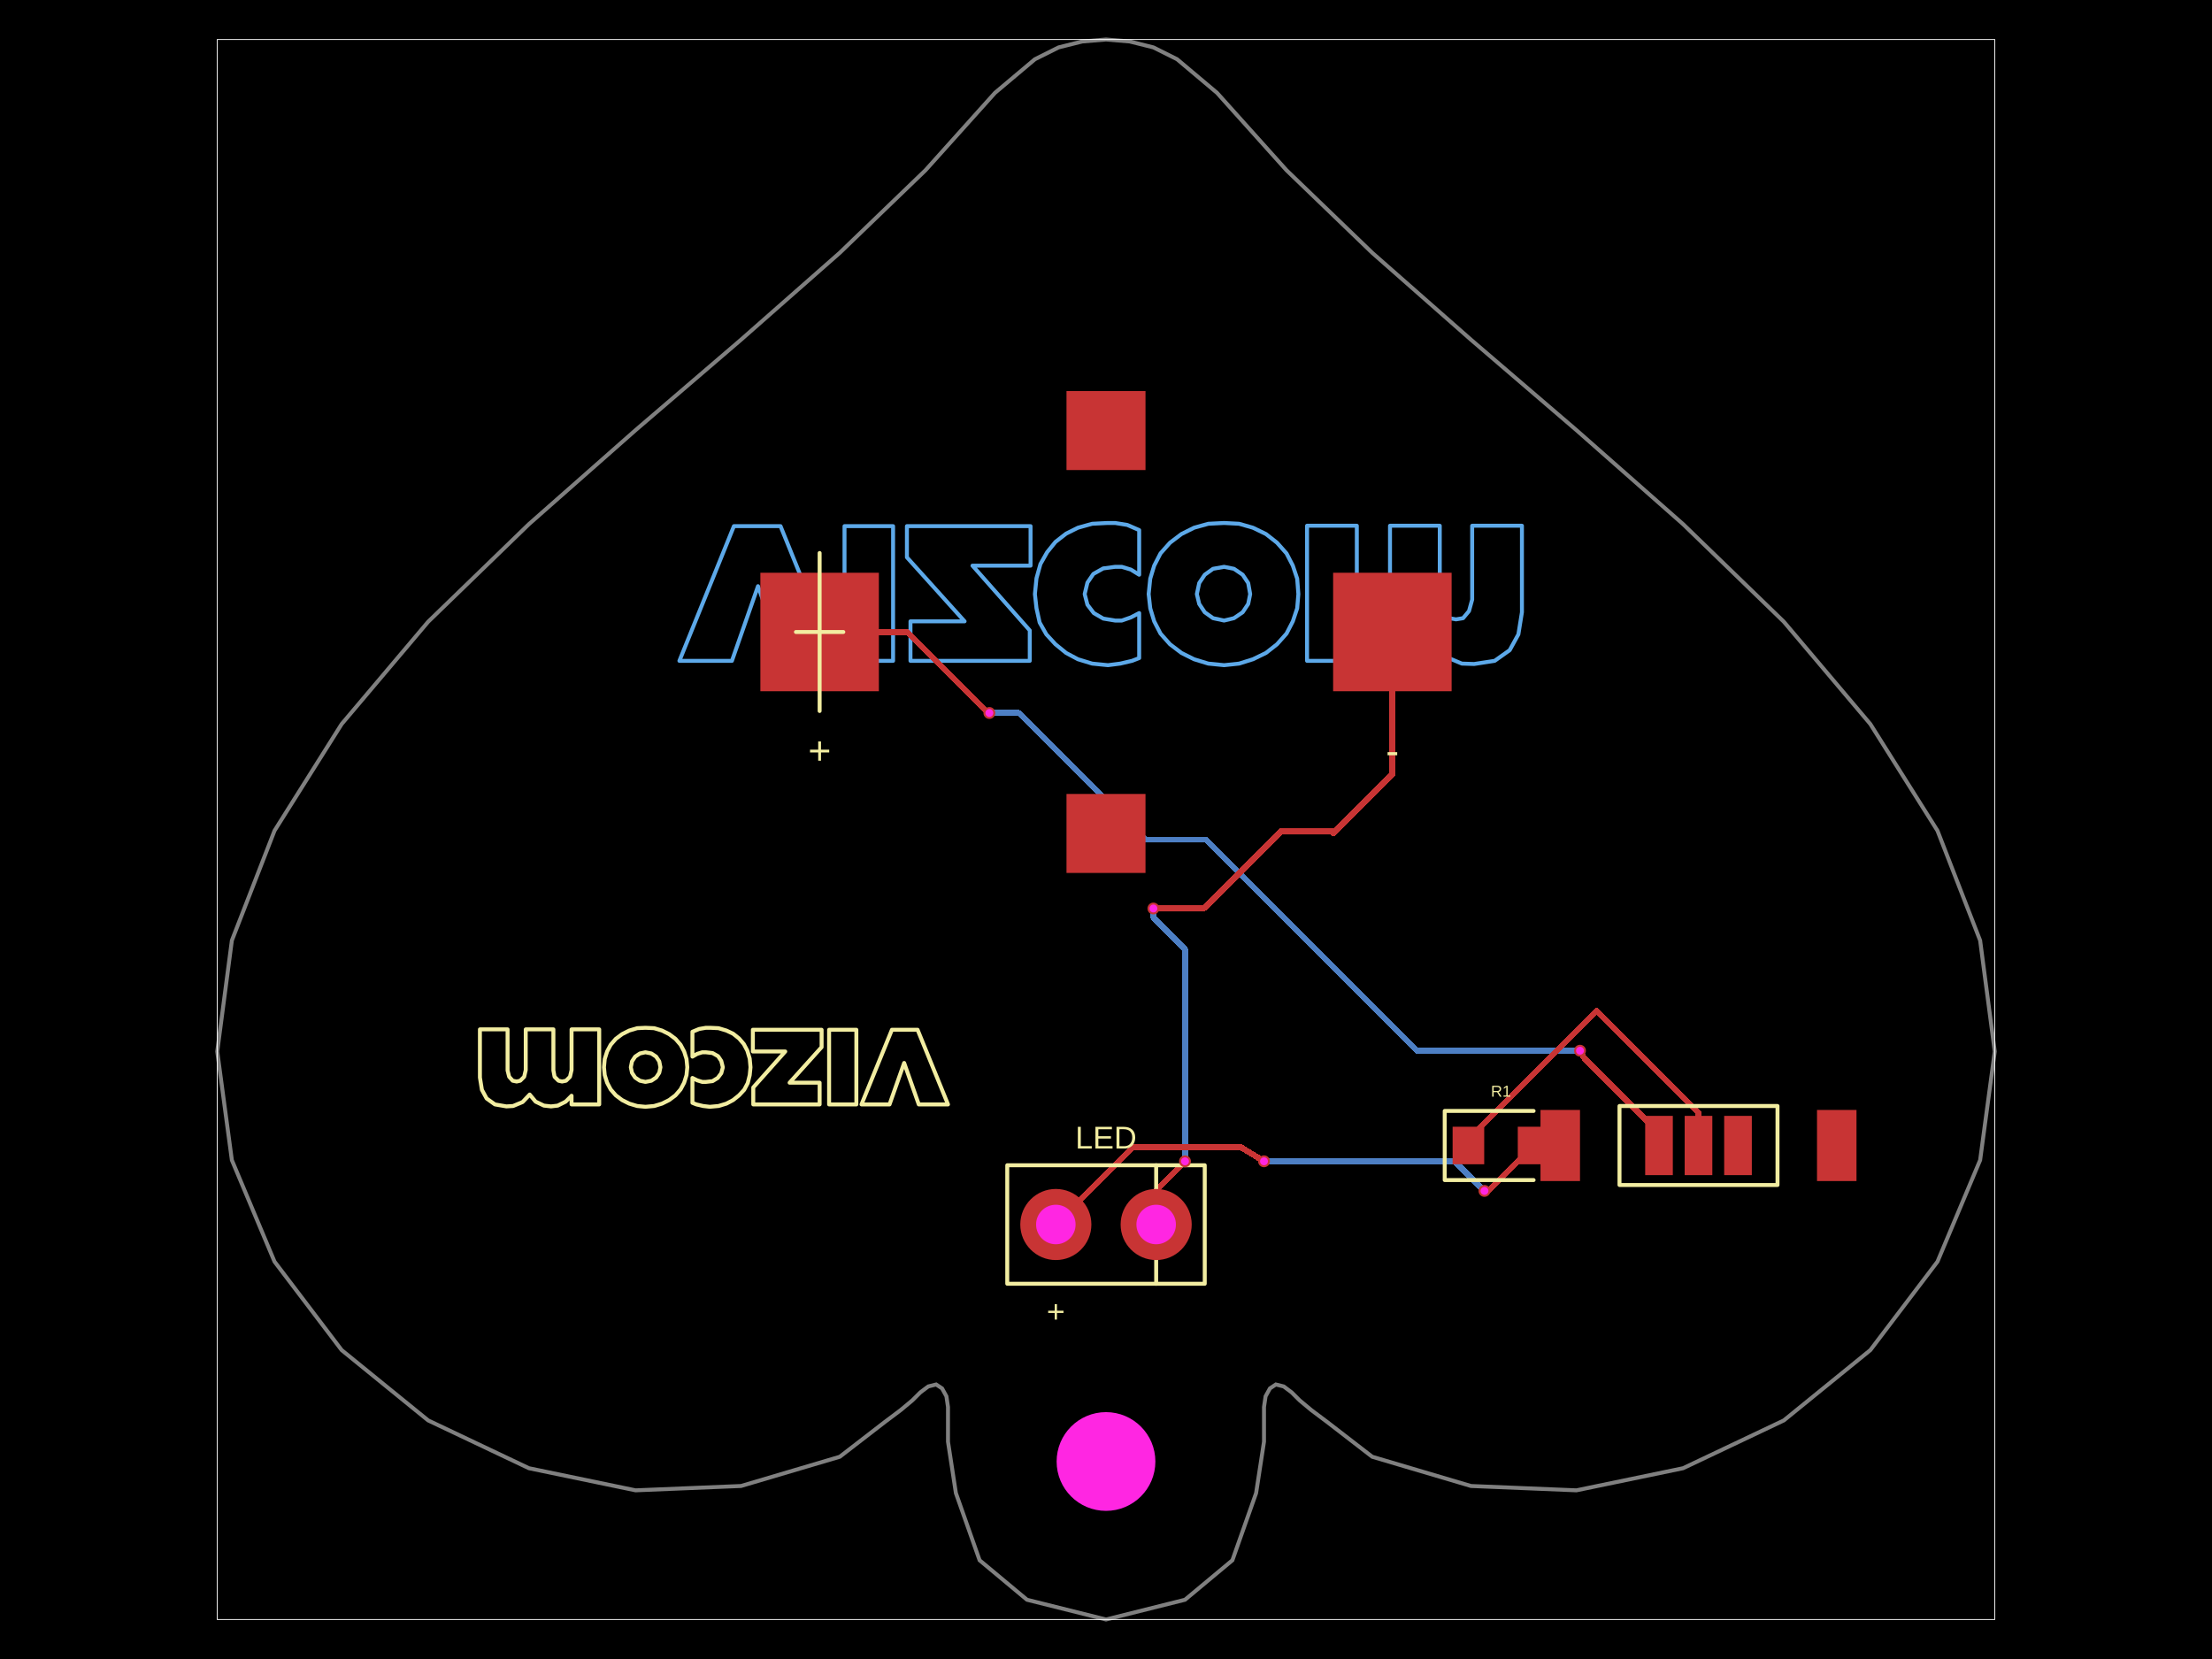
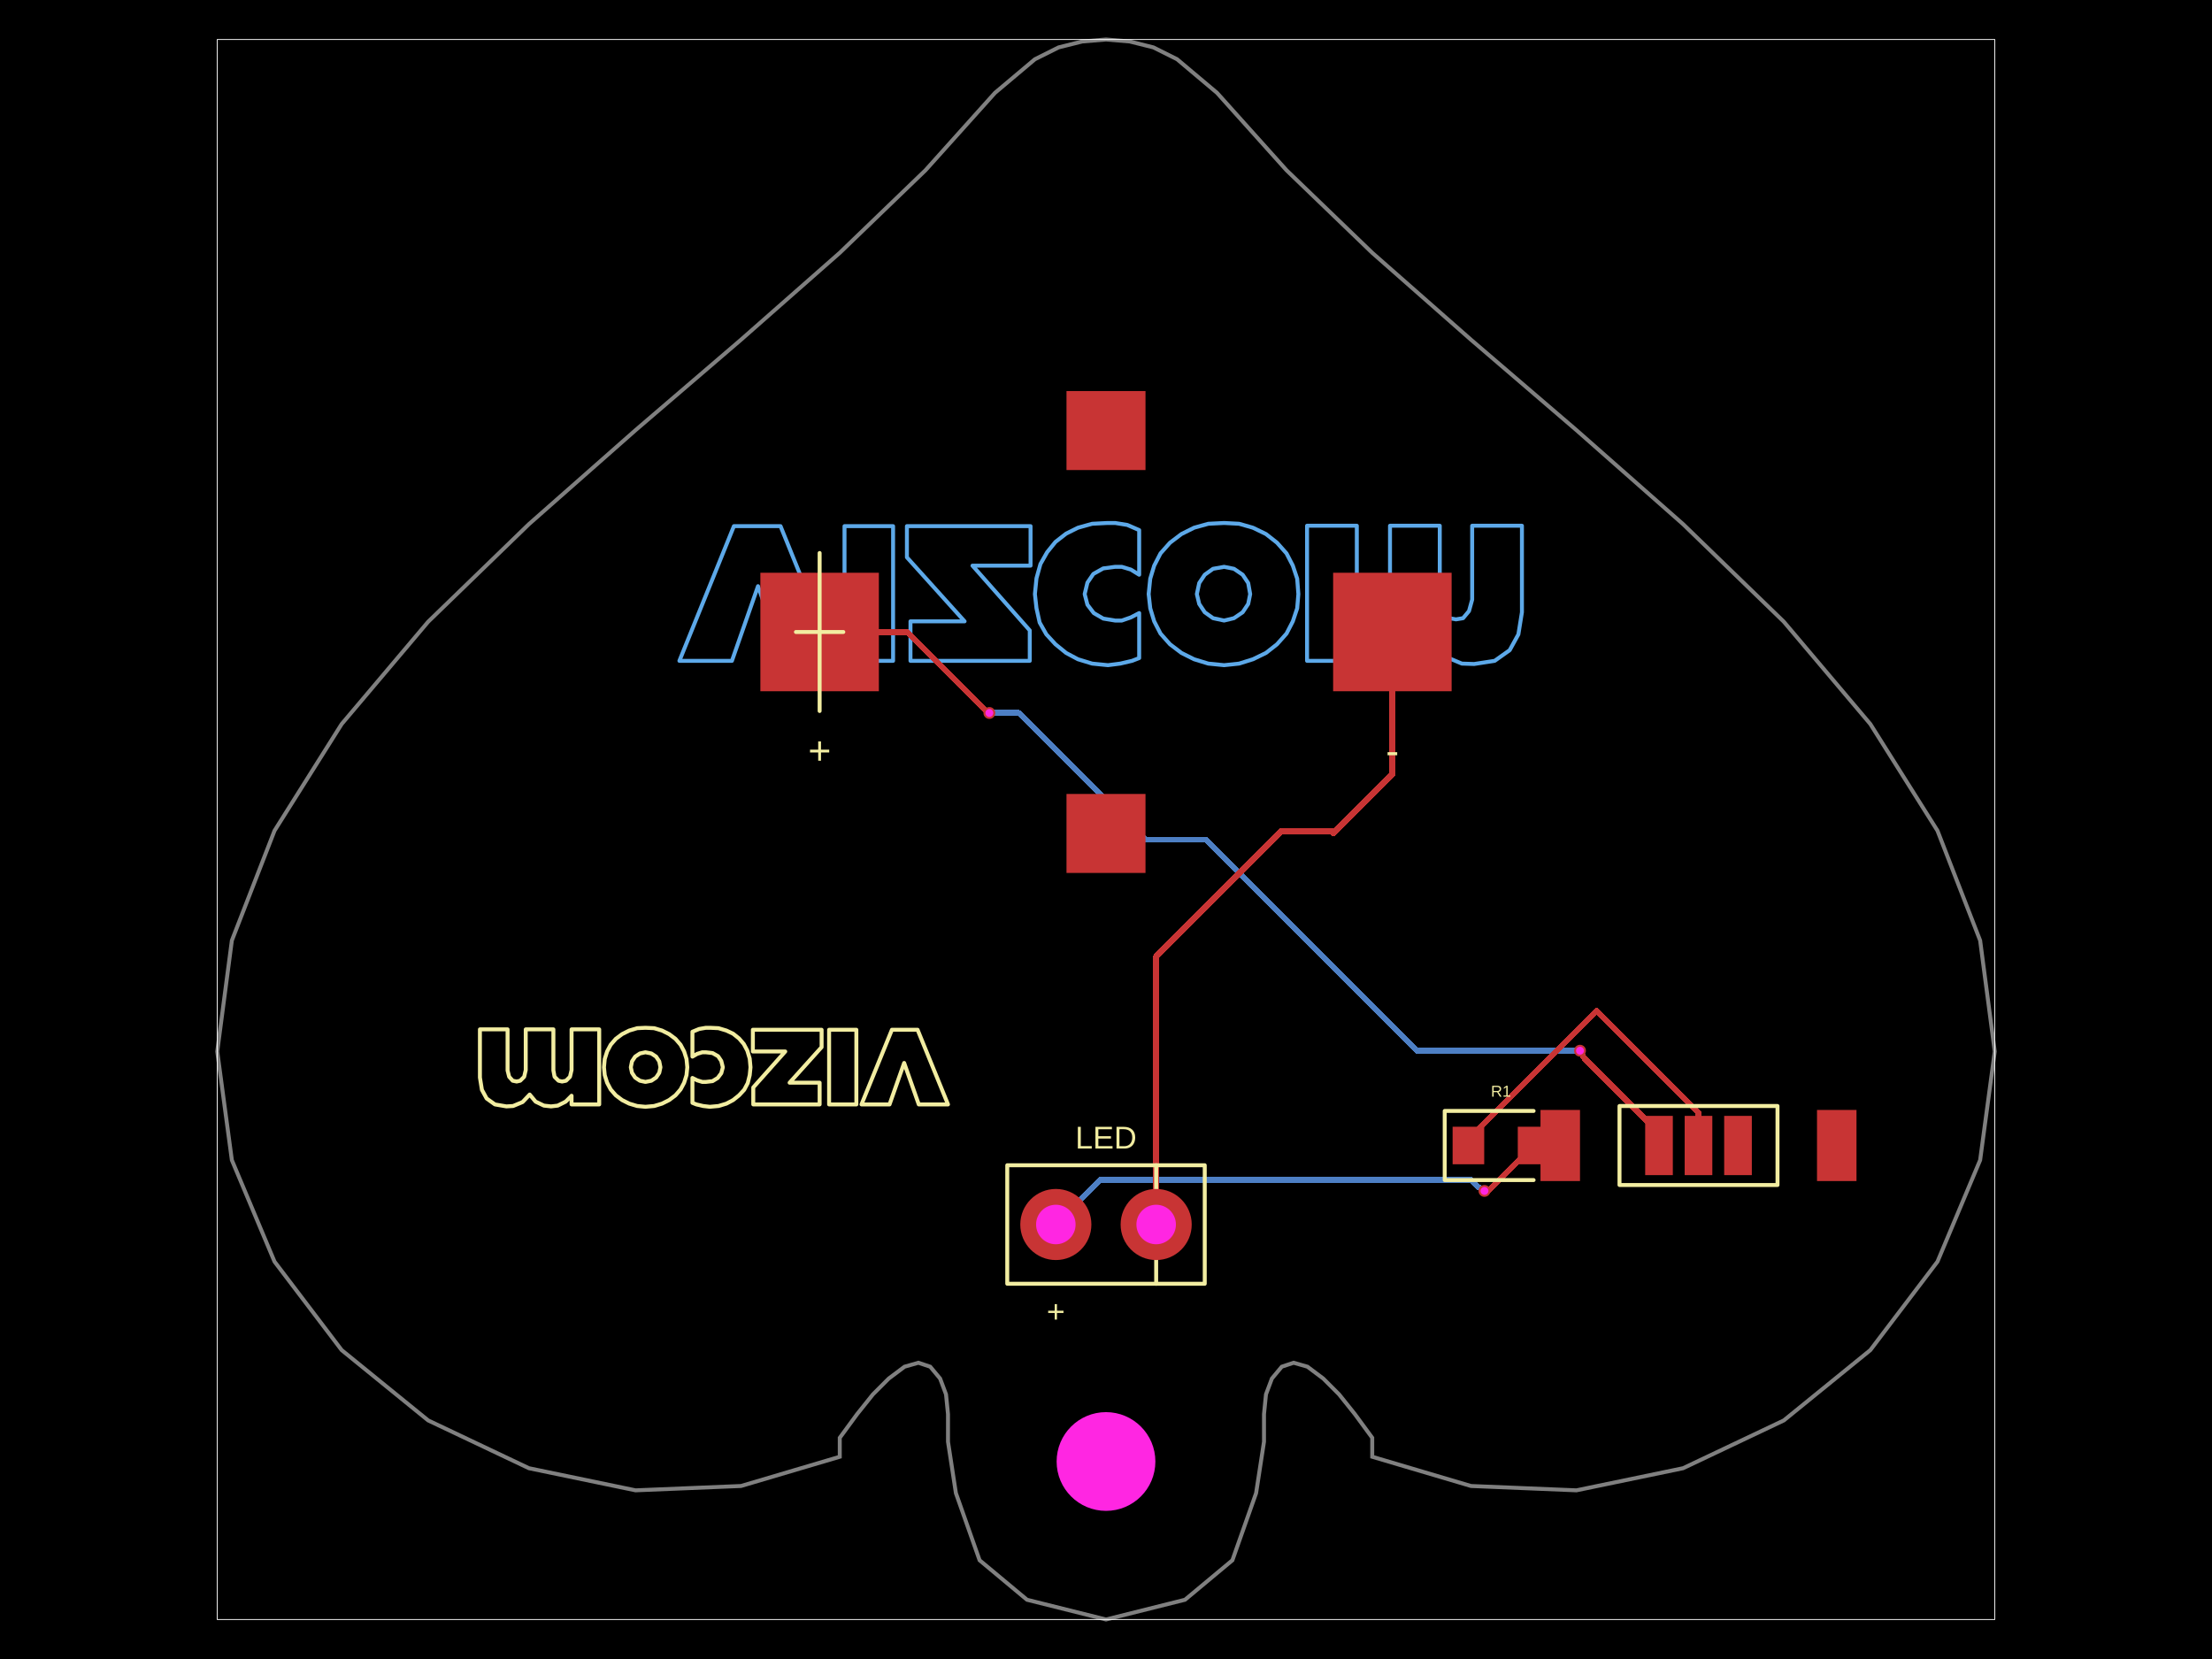
<svg xmlns="http://www.w3.org/2000/svg" width="800" height="600" data-software-used-string="@tscircuit/core@0.0.1112">
  <style />
  <rect class="boundary" x="0" y="0" fill="#000" width="800" height="600" data-type="pcb_background" data-pcb-layer="global" />
  <rect class="pcb-boundary" fill="none" stroke="#fff" stroke-width="0.3" x="78.571" y="14.286" width="642.857" height="571.429" data-type="pcb_boundary" data-pcb-layer="global" />
-   <path class="pcb-board" d="M 400 585.714 L 428.571 578.571 L 445.714 564.286 L 454.286 540 L 457.143 521.429 L 457.143 514.286 L 457.143 508.857 L 457.714 505 L 459.286 502.143 L 461.429 500.714 L 464.286 501.429 L 467.143 503.571 L 470 506.429 L 474.286 510 L 480 514.286 L 496.286 526.857 L 532 537.429 L 570.143 539 L 608.714 531 L 645.143 513.714 L 676.429 488.286 L 700.714 456.286 L 716.143 419.571 L 721.429 380.286 L 716.143 340.143 L 700.714 300.429 L 676.429 261.857 L 645.143 224.857 L 608.714 189.571 L 570.143 155.571 L 532 122.857 L 496.286 91.429 L 465.286 61.571 L 440.143 33.571 L 425.714 21.429 L 417.143 17.143 L 408.571 15 L 400 14.286 L 391.429 15 L 382.857 17.143 L 374.286 21.429 L 359.857 33.571 L 334.714 61.571 L 303.714 91.429 L 268 122.857 L 229.857 155.571 L 191.286 189.571 L 154.857 224.857 L 123.571 261.857 L 99.286 300.429 L 83.857 340.143 L 78.571 380.286 L 83.857 419.571 L 99.286 456.286 L 123.571 488.286 L 154.857 513.714 L 191.286 531 L 229.857 539 L 268 537.429 L 303.714 526.857 L 320 514.286 L 325.714 510 L 330 506.429 L 332.857 503.571 L 335.714 501.429 L 338.571 500.714 L 340.714 502.143 L 342.286 505 L 342.857 508.857 L 342.857 514.286 L 342.857 521.429 L 345.714 540 L 354.286 564.286 L 371.429 578.571 Z" fill="none" stroke="rgba(255, 255, 255, 0.5)" stroke-width="1.429" data-type="pcb_board" data-pcb-layer="board" />
-   <path class="pcb-trace" stroke="rgb(77, 127, 196)" fill="none" d="M 457.143 420 L 457.143 420" stroke-width="2.143" stroke-linecap="round" stroke-linejoin="round" shape-rendering="crispEdges" data-type="pcb_trace" data-pcb-layer="bottom" />
-   <path class="pcb-trace" stroke="rgb(77, 127, 196)" fill="none" d="M 457.143 420 L 526.028 420" stroke-width="2.143" stroke-linecap="round" stroke-linejoin="round" shape-rendering="crispEdges" data-type="pcb_trace" data-pcb-layer="bottom" />
-   <path class="pcb-trace" stroke="rgb(77, 127, 196)" fill="none" d="M 526.028 420 L 536.546 430.518" stroke-width="2.143" stroke-linecap="round" stroke-linejoin="round" shape-rendering="crispEdges" data-type="pcb_trace" data-pcb-layer="bottom" />
-   <path class="pcb-trace" stroke="rgb(77, 127, 196)" fill="none" d="M 536.546 430.518 L 536.875 430.714" stroke-width="2.143" stroke-linecap="round" stroke-linejoin="round" shape-rendering="crispEdges" data-type="pcb_trace" data-pcb-layer="bottom" />
+   <path class="pcb-board" d="M 400 585.714 L 428.571 578.571 L 445.714 564.286 L 454.286 540 L 457.143 521.429 L 457.143 520 L 457.143 511.429 L 457.857 504.286 L 460 498.571 L 463.571 494.286 L 467.857 492.857 L 472.857 494.286 L 478.571 498.571 L 484.286 504.286 L 490 511.429 L 496.286 520 L 496.286 526.857 L 532 537.429 L 570.143 539 L 608.714 531 L 645.143 513.714 L 676.429 488.286 L 700.714 456.286 L 716.143 419.571 L 721.429 380.286 L 716.143 340.143 L 700.714 300.429 L 676.429 261.857 L 645.143 224.857 L 608.714 189.571 L 570.143 155.571 L 532 122.857 L 496.286 91.429 L 465.286 61.571 L 440.143 33.571 L 425.714 21.429 L 417.143 17.143 L 408.571 15 L 400 14.286 L 391.429 15 L 382.857 17.143 L 374.286 21.429 L 359.857 33.571 L 334.714 61.571 L 303.714 91.429 L 268 122.857 L 229.857 155.571 L 191.286 189.571 L 154.857 224.857 L 123.571 261.857 L 99.286 300.429 L 83.857 340.143 L 78.571 380.286 L 83.857 419.571 L 99.286 456.286 L 123.571 488.286 L 154.857 513.714 L 191.286 531 L 229.857 539 L 268 537.429 L 303.714 526.857 L 303.714 520 L 310 511.429 L 315.714 504.286 L 321.429 498.571 L 327.143 494.286 L 332.143 492.857 L 336.429 494.286 L 340 498.571 L 342.143 504.286 L 342.857 511.429 L 342.857 520 L 342.857 521.429 L 345.714 540 L 354.286 564.286 L 371.429 578.571 Z" fill="none" stroke="rgba(255, 255, 255, 0.5)" stroke-width="1.429" data-type="pcb_board" data-pcb-layer="board" />
+   <path class="pcb-trace" stroke="rgb(77, 127, 196)" fill="none" d="M 381.857 442.857 L 398.038 426.677" stroke-width="2.143" stroke-linecap="round" stroke-linejoin="round" shape-rendering="crispEdges" data-type="pcb_trace" data-pcb-layer="bottom" />
+   <path class="pcb-trace" stroke="rgb(77, 127, 196)" fill="none" d="M 398.038 426.677 L 531.922 426.677" stroke-width="2.143" stroke-linecap="round" stroke-linejoin="round" shape-rendering="crispEdges" data-type="pcb_trace" data-pcb-layer="bottom" />
+   <path class="pcb-trace" stroke="rgb(77, 127, 196)" fill="none" d="M 531.922 426.677 L 531.922 426.677" stroke-width="2.143" stroke-linecap="round" stroke-linejoin="round" shape-rendering="crispEdges" data-type="pcb_trace" data-pcb-layer="bottom" />
+   <path class="pcb-trace" stroke="rgb(77, 127, 196)" fill="none" d="M 531.922 426.677 L 534.445 429.199" stroke-width="2.143" stroke-linecap="round" stroke-linejoin="round" shape-rendering="crispEdges" data-type="pcb_trace" data-pcb-layer="bottom" />
+   <path class="pcb-trace" stroke="rgb(77, 127, 196)" fill="none" d="M 534.445 429.199 L 536.875 430.714" stroke-width="2.143" stroke-linecap="round" stroke-linejoin="round" shape-rendering="crispEdges" data-type="pcb_trace" data-pcb-layer="bottom" />
  <path class="pcb-trace" stroke="rgb(77, 127, 196)" fill="none" d="M 536.875 430.714 L 536.875 430.714" stroke-width="2.143" stroke-linecap="round" stroke-linejoin="round" shape-rendering="crispEdges" data-type="pcb_trace" data-pcb-layer="bottom" />
-   <path class="pcb-trace" stroke="rgb(77, 127, 196)" fill="none" d="M 428.571 420 L 428.571 420" stroke-width="2.143" stroke-linecap="round" stroke-linejoin="round" shape-rendering="crispEdges" data-type="pcb_trace" data-pcb-layer="bottom" />
-   <path class="pcb-trace" stroke="rgb(77, 127, 196)" fill="none" d="M 428.571 420 L 428.571 343.318" stroke-width="2.143" stroke-linecap="round" stroke-linejoin="round" shape-rendering="crispEdges" data-type="pcb_trace" data-pcb-layer="bottom" />
-   <path class="pcb-trace" stroke="rgb(77, 127, 196)" fill="none" d="M 428.571 343.318 L 417.143 331.89" stroke-width="2.143" stroke-linecap="round" stroke-linejoin="round" shape-rendering="crispEdges" data-type="pcb_trace" data-pcb-layer="bottom" />
-   <path class="pcb-trace" stroke="rgb(77, 127, 196)" fill="none" d="M 417.143 331.89 L 417.143 328.571" stroke-width="2.143" stroke-linecap="round" stroke-linejoin="round" shape-rendering="crispEdges" data-type="pcb_trace" data-pcb-layer="bottom" />
-   <path class="pcb-trace" stroke="rgb(77, 127, 196)" fill="none" d="M 417.143 328.571 L 417.143 328.571" stroke-width="2.143" stroke-linecap="round" stroke-linejoin="round" shape-rendering="crispEdges" data-type="pcb_trace" data-pcb-layer="bottom" />
  <path class="pcb-trace" stroke="rgb(77, 127, 196)" fill="none" d="M 414.286 303.684 L 436.184 303.684" stroke-width="2.143" stroke-linecap="round" stroke-linejoin="round" shape-rendering="crispEdges" data-type="pcb_trace" data-pcb-layer="bottom" />
  <path class="pcb-trace" stroke="rgb(77, 127, 196)" fill="none" d="M 436.184 303.684 L 448.214 315.714" stroke-width="2.143" stroke-linecap="round" stroke-linejoin="round" shape-rendering="crispEdges" data-type="pcb_trace" data-pcb-layer="bottom" />
  <path class="pcb-trace" stroke="rgb(77, 127, 196)" fill="none" d="M 357.821 257.857 L 357.821 257.857" stroke-width="2.143" stroke-linecap="round" stroke-linejoin="round" shape-rendering="crispEdges" data-type="pcb_trace" data-pcb-layer="bottom" />
  <path class="pcb-trace" stroke="rgb(77, 127, 196)" fill="none" d="M 357.821 257.857 L 368.5 257.857" stroke-width="2.143" stroke-linecap="round" stroke-linejoin="round" shape-rendering="crispEdges" data-type="pcb_trace" data-pcb-layer="bottom" />
  <path class="pcb-trace" stroke="rgb(77, 127, 196)" fill="none" d="M 368.5 257.857 L 414.286 303.643" stroke-width="2.143" stroke-linecap="round" stroke-linejoin="round" shape-rendering="crispEdges" data-type="pcb_trace" data-pcb-layer="bottom" />
  <path class="pcb-trace" stroke="rgb(77, 127, 196)" fill="none" d="M 571.429 380 L 571.429 380" stroke-width="2.143" stroke-linecap="round" stroke-linejoin="round" shape-rendering="crispEdges" data-type="pcb_trace" data-pcb-layer="bottom" />
  <path class="pcb-trace" stroke="rgb(77, 127, 196)" fill="none" d="M 571.429 380 L 512.5 380" stroke-width="2.143" stroke-linecap="round" stroke-linejoin="round" shape-rendering="crispEdges" data-type="pcb_trace" data-pcb-layer="bottom" />
  <path class="pcb-trace" stroke="rgb(77, 127, 196)" fill="none" d="M 512.5 380 L 448.214 315.714" stroke-width="2.143" stroke-linecap="round" stroke-linejoin="round" shape-rendering="crispEdges" data-type="pcb_trace" data-pcb-layer="bottom" />
  <path class="pcb-silkscreen pcb-silkscreen-bottom" d="M 265.429 190.286 L 245.714 239 L 264.714 239 L 274.143 212 L 283.714 239 L 302 239 L 282.286 190.286 L 265.429 190.286 Z" fill="none" stroke="#5da9e9" stroke-width="1.429" stroke-linecap="round" stroke-linejoin="round" data-pcb-component-id="null" data-pcb-silkscreen-path-id="pcb_silkscreen_path_13" data-type="pcb_silkscreen_path" data-pcb-layer="bottom" />
  <path class="pcb-silkscreen pcb-silkscreen-bottom" d="M 323 190.286 L 305.429 190.286 L 305.429 239 L 323 239 L 323 190.286 Z" fill="none" stroke="#5da9e9" stroke-width="1.429" stroke-linecap="round" stroke-linejoin="round" data-pcb-component-id="null" data-pcb-silkscreen-path-id="pcb_silkscreen_path_14" data-type="pcb_silkscreen_path" data-pcb-layer="bottom" />
  <path class="pcb-silkscreen pcb-silkscreen-bottom" d="M 372.429 239 L 372.429 228 L 351.714 204.571 L 372.714 204.571 L 372.714 190.286 L 328 190.286 L 328 201.571 L 348.857 224.714 L 329.286 224.714 L 329.286 239 L 372.429 239 Z" fill="none" stroke="#5da9e9" stroke-width="1.429" stroke-linecap="round" stroke-linejoin="round" data-pcb-component-id="null" data-pcb-silkscreen-path-id="pcb_silkscreen_path_15" data-type="pcb_silkscreen_path" data-pcb-layer="bottom" />
  <path class="pcb-silkscreen pcb-silkscreen-bottom" d="M 374.286 214.857 L 374.857 220 L 376 225.143 L 378.429 229.429 L 381.714 233 L 385.571 236.143 L 389.857 238.429 L 395 240 L 400.714 240.571 L 405.143 240 L 409.429 239 L 412 238 L 412 221.714 L 409 223.286 L 405.714 224.429 L 403.286 224.429 L 399 223.714 L 395.571 221.714 L 393.286 218.714 L 392.286 214.857 L 393.286 210.714 L 395.429 207.571 L 399 205.571 L 403.286 205 L 405.714 205 L 409 206 L 412 207.857 L 412 191.714 L 407.714 189.857 L 403.286 189.143 L 400.571 189.143 L 395 189.429 L 389.857 190.857 L 385.571 193 L 381.714 196 L 378.714 199.714 L 376.286 204 L 374.857 209.143 L 374.286 214.857 Z" fill="none" stroke="#5da9e9" stroke-width="1.429" stroke-linecap="round" stroke-linejoin="round" data-pcb-component-id="null" data-pcb-silkscreen-path-id="pcb_silkscreen_path_16" data-type="pcb_silkscreen_path" data-pcb-layer="bottom" />
  <path class="pcb-silkscreen pcb-silkscreen-bottom" d="M 442.714 240.571 L 448.143 240 L 453.143 238.429 L 457.857 236.143 L 461.857 233 L 465.286 229.143 L 467.571 224.714 L 469.143 220 L 469.571 214.857 L 469.143 209.286 L 467.571 204.571 L 465.286 200.143 L 461.857 196.286 L 457.857 193.143 L 453.143 190.857 L 448.143 189.429 L 442.714 189.143 L 437 189.429 L 431.857 190.857 L 427.286 193.143 L 423.143 196.286 L 419.714 200.143 L 417.429 204.571 L 416 209.286 L 415.429 214.857 L 416 220 L 417.429 224.714 L 419.714 229.143 L 423.143 233 L 427.286 236.143 L 431.857 238.429 L 437 240 L 442.714 240.571 Z" fill="none" stroke="#5da9e9" stroke-width="1.429" stroke-linecap="round" stroke-linejoin="round" data-pcb-component-id="null" data-pcb-silkscreen-path-id="pcb_silkscreen_path_17" data-type="pcb_silkscreen_path" data-pcb-layer="bottom" />
  <path class="pcb-silkscreen pcb-silkscreen-bottom" d="M 442.714 224.429 L 438.714 223.571 L 435.714 221.429 L 433.714 218.429 L 432.857 214.857 L 433.714 210.857 L 435.714 207.857 L 438.714 205.714 L 442.714 205 L 446.286 205.714 L 449.429 207.857 L 451.429 210.857 L 452.143 214.857 L 451.429 218.429 L 449.429 221.429 L 446.286 223.571 L 442.714 224.429 Z" fill="none" stroke="#5da9e9" stroke-width="1.429" stroke-linecap="round" stroke-linejoin="round" data-pcb-component-id="null" data-pcb-silkscreen-path-id="pcb_silkscreen_path_18" data-type="pcb_silkscreen_path" data-pcb-layer="bottom" />
  <path class="pcb-silkscreen pcb-silkscreen-bottom" d="M 490.714 216.571 L 490.714 190.143 L 472.714 190.143 L 472.714 239 L 490.714 239 L 490.714 233.286 L 494.571 237.143 L 499.714 239.714 L 504.143 240.143 L 508.714 239.714 L 514.143 237.143 L 518 232.429 L 522.571 237.429 L 528.714 240 L 533.143 240.143 L 540.571 239 L 546 235.143 L 549.143 229.429 L 550.429 221.429 L 550.429 190.143 L 532.429 190.143 L 532.429 216.857 L 531.286 221 L 529.143 223.571 L 526.571 224 L 524.143 223.571 L 521.571 221 L 520.714 216.571 L 520.714 190.143 L 502.714 190.143 L 502.714 216.857 L 501.857 221 L 499.286 223.571 L 497 224 L 494.429 223.571 L 491.714 221 L 490.714 216.571 Z" fill="none" stroke="#5da9e9" stroke-width="1.429" stroke-linecap="round" stroke-linejoin="round" data-pcb-component-id="null" data-pcb-silkscreen-path-id="pcb_silkscreen_path_19" data-type="pcb_silkscreen_path" data-pcb-layer="bottom" />
  <rect class="pcb-pad" fill="rgb(200, 52, 52)" x="275" y="207.143" width="42.857" height="42.857" data-type="pcb_smtpad" data-pcb-layer="top" />
  <rect class="pcb-pad" fill="rgb(200, 52, 52)" x="482.143" y="207.143" width="42.857" height="42.857" data-type="pcb_smtpad" data-pcb-layer="top" />
  <rect class="pcb-pad" fill="rgb(200, 52, 52)" x="385.714" y="287.143" width="28.571" height="28.571" data-type="pcb_smtpad" data-pcb-layer="top" />
  <rect class="pcb-pad" fill="rgb(200, 52, 52)" x="385.714" y="141.429" width="28.571" height="28.571" data-type="pcb_smtpad" data-pcb-layer="top" />
  <rect class="pcb-pad" fill="rgb(200, 52, 52)" x="595" y="403.571" width="10" height="21.429" data-type="pcb_smtpad" data-pcb-layer="top" />
  <rect class="pcb-pad" fill="rgb(200, 52, 52)" x="609.286" y="403.571" width="10" height="21.429" data-type="pcb_smtpad" data-pcb-layer="top" />
  <rect class="pcb-pad" fill="rgb(200, 52, 52)" x="623.571" y="403.571" width="10" height="21.429" data-type="pcb_smtpad" data-pcb-layer="top" />
  <rect class="pcb-pad" fill="rgb(200, 52, 52)" x="557.143" y="401.429" width="14.286" height="25.714" data-type="pcb_smtpad" data-pcb-layer="top" />
  <rect class="pcb-pad" fill="rgb(200, 52, 52)" x="657.143" y="401.429" width="14.286" height="25.714" data-type="pcb_smtpad" data-pcb-layer="top" />
  <rect class="pcb-pad" fill="rgb(200, 52, 52)" x="525.357" y="407.5" width="11.429" height="13.571" data-type="pcb_smtpad" data-pcb-layer="top" />
  <rect class="pcb-pad" fill="rgb(200, 52, 52)" x="548.929" y="407.5" width="11.429" height="13.571" data-type="pcb_smtpad" data-pcb-layer="top" />
-   <path class="pcb-trace" stroke="rgb(200, 52, 52)" fill="none" d="M 381.857 442.857 L 409.766 414.948" stroke-width="2.143" stroke-linecap="round" stroke-linejoin="round" shape-rendering="crispEdges" data-type="pcb_trace" data-pcb-layer="top" />
-   <path class="pcb-trace" stroke="rgb(200, 52, 52)" fill="none" d="M 409.766 414.948 L 448.865 414.948" stroke-width="2.143" stroke-linecap="round" stroke-linejoin="round" shape-rendering="crispEdges" data-type="pcb_trace" data-pcb-layer="top" />
-   <path class="pcb-trace" stroke="rgb(200, 52, 52)" fill="none" d="M 448.865 414.948 L 457.143 420" stroke-width="2.143" stroke-linecap="round" stroke-linejoin="round" shape-rendering="crispEdges" data-type="pcb_trace" data-pcb-layer="top" />
-   <path class="pcb-trace" stroke="rgb(200, 52, 52)" fill="none" d="M 457.143 420 L 457.143 420" stroke-width="2.143" stroke-linecap="round" stroke-linejoin="round" shape-rendering="crispEdges" data-type="pcb_trace" data-pcb-layer="top" />
  <path class="pcb-trace" stroke="rgb(200, 52, 52)" fill="none" d="M 536.875 430.714 L 536.875 430.714" stroke-width="2.143" stroke-linecap="round" stroke-linejoin="round" shape-rendering="crispEdges" data-type="pcb_trace" data-pcb-layer="top" />
  <path class="pcb-trace" stroke="rgb(200, 52, 52)" fill="none" d="M 536.875 430.714 L 538.214 430.714" stroke-width="2.143" stroke-linecap="round" stroke-linejoin="round" shape-rendering="crispEdges" data-type="pcb_trace" data-pcb-layer="top" />
  <path class="pcb-trace" stroke="rgb(200, 52, 52)" fill="none" d="M 538.214 430.714 L 554.643 414.286" stroke-width="2.143" stroke-linecap="round" stroke-linejoin="round" shape-rendering="crispEdges" data-type="pcb_trace" data-pcb-layer="top" />
  <path class="pcb-trace" stroke="rgb(200, 52, 52)" fill="none" d="M 531.071 414.286 L 531.071 411.995" stroke-width="2.143" stroke-linecap="round" stroke-linejoin="round" shape-rendering="crispEdges" data-type="pcb_trace" data-pcb-layer="top" />
  <path class="pcb-trace" stroke="rgb(200, 52, 52)" fill="none" d="M 531.071 411.995 L 577.433 365.633" stroke-width="2.143" stroke-linecap="round" stroke-linejoin="round" shape-rendering="crispEdges" data-type="pcb_trace" data-pcb-layer="top" />
  <path class="pcb-trace" stroke="rgb(200, 52, 52)" fill="none" d="M 577.433 365.633 L 614.286 402.486" stroke-width="2.143" stroke-linecap="round" stroke-linejoin="round" shape-rendering="crispEdges" data-type="pcb_trace" data-pcb-layer="top" />
  <path class="pcb-trace" stroke="rgb(200, 52, 52)" fill="none" d="M 614.286 402.486 L 614.286 414.286" stroke-width="2.143" stroke-linecap="round" stroke-linejoin="round" shape-rendering="crispEdges" data-type="pcb_trace" data-pcb-layer="top" />
  <path class="pcb-trace" stroke="rgb(200, 52, 52)" fill="none" d="M 482.143 300.677 L 463.252 300.677" stroke-width="2.143" stroke-linecap="round" stroke-linejoin="round" shape-rendering="crispEdges" data-type="pcb_trace" data-pcb-layer="top" />
  <path class="pcb-trace" stroke="rgb(200, 52, 52)" fill="none" d="M 463.252 300.677 L 448.214 315.714" stroke-width="2.143" stroke-linecap="round" stroke-linejoin="round" shape-rendering="crispEdges" data-type="pcb_trace" data-pcb-layer="top" />
  <path class="pcb-trace" stroke="rgb(200, 52, 52)" fill="none" d="M 503.571 228.571 L 503.571 280" stroke-width="2.143" stroke-linecap="round" stroke-linejoin="round" shape-rendering="crispEdges" data-type="pcb_trace" data-pcb-layer="top" />
  <path class="pcb-trace" stroke="rgb(200, 52, 52)" fill="none" d="M 503.571 280 L 482.143 301.429" stroke-width="2.143" stroke-linecap="round" stroke-linejoin="round" shape-rendering="crispEdges" data-type="pcb_trace" data-pcb-layer="top" />
-   <path class="pcb-trace" stroke="rgb(200, 52, 52)" fill="none" d="M 418.143 442.857 L 418.143 430.429" stroke-width="2.143" stroke-linecap="round" stroke-linejoin="round" shape-rendering="crispEdges" data-type="pcb_trace" data-pcb-layer="top" />
-   <path class="pcb-trace" stroke="rgb(200, 52, 52)" fill="none" d="M 418.143 430.429 L 427.031 421.54" stroke-width="2.143" stroke-linecap="round" stroke-linejoin="round" shape-rendering="crispEdges" data-type="pcb_trace" data-pcb-layer="top" />
-   <path class="pcb-trace" stroke="rgb(200, 52, 52)" fill="none" d="M 427.031 421.54 L 428.571 420" stroke-width="2.143" stroke-linecap="round" stroke-linejoin="round" shape-rendering="crispEdges" data-type="pcb_trace" data-pcb-layer="top" />
-   <path class="pcb-trace" stroke="rgb(200, 52, 52)" fill="none" d="M 428.571 420 L 428.571 420" stroke-width="2.143" stroke-linecap="round" stroke-linejoin="round" shape-rendering="crispEdges" data-type="pcb_trace" data-pcb-layer="top" />
-   <path class="pcb-trace" stroke="rgb(200, 52, 52)" fill="none" d="M 417.143 328.571 L 417.143 328.571" stroke-width="2.143" stroke-linecap="round" stroke-linejoin="round" shape-rendering="crispEdges" data-type="pcb_trace" data-pcb-layer="top" />
-   <path class="pcb-trace" stroke="rgb(200, 52, 52)" fill="none" d="M 417.143 328.571 L 435.357 328.571" stroke-width="2.143" stroke-linecap="round" stroke-linejoin="round" shape-rendering="crispEdges" data-type="pcb_trace" data-pcb-layer="top" />
-   <path class="pcb-trace" stroke="rgb(200, 52, 52)" fill="none" d="M 435.357 328.571 L 448.214 315.714" stroke-width="2.143" stroke-linecap="round" stroke-linejoin="round" shape-rendering="crispEdges" data-type="pcb_trace" data-pcb-layer="top" />
+   <path class="pcb-trace" stroke="rgb(200, 52, 52)" fill="none" d="M 418.143 442.857 L 418.143 345.786" stroke-width="2.143" stroke-linecap="round" stroke-linejoin="round" shape-rendering="crispEdges" data-type="pcb_trace" data-pcb-layer="top" />
+   <path class="pcb-trace" stroke="rgb(200, 52, 52)" fill="none" d="M 418.143 345.786 L 448.214 315.714" stroke-width="2.143" stroke-linecap="round" stroke-linejoin="round" shape-rendering="crispEdges" data-type="pcb_trace" data-pcb-layer="top" />
  <path class="pcb-trace" stroke="rgb(200, 52, 52)" fill="none" d="M 296.429 228.571 L 328.118 228.571" stroke-width="2.143" stroke-linecap="round" stroke-linejoin="round" shape-rendering="crispEdges" data-type="pcb_trace" data-pcb-layer="top" />
  <path class="pcb-trace" stroke="rgb(200, 52, 52)" fill="none" d="M 328.118 228.571 L 356.259 256.712" stroke-width="2.143" stroke-linecap="round" stroke-linejoin="round" shape-rendering="crispEdges" data-type="pcb_trace" data-pcb-layer="top" />
  <path class="pcb-trace" stroke="rgb(200, 52, 52)" fill="none" d="M 356.259 256.712 L 357.821 257.857" stroke-width="2.143" stroke-linecap="round" stroke-linejoin="round" shape-rendering="crispEdges" data-type="pcb_trace" data-pcb-layer="top" />
  <path class="pcb-trace" stroke="rgb(200, 52, 52)" fill="none" d="M 357.821 257.857 L 357.821 257.857" stroke-width="2.143" stroke-linecap="round" stroke-linejoin="round" shape-rendering="crispEdges" data-type="pcb_trace" data-pcb-layer="top" />
  <path class="pcb-trace" stroke="rgb(200, 52, 52)" fill="none" d="M 600 414.286 L 600 409.708" stroke-width="2.143" stroke-linecap="round" stroke-linejoin="round" shape-rendering="crispEdges" data-type="pcb_trace" data-pcb-layer="top" />
  <path class="pcb-trace" stroke="rgb(200, 52, 52)" fill="none" d="M 600 409.708 L 572.933 382.641" stroke-width="2.143" stroke-linecap="round" stroke-linejoin="round" shape-rendering="crispEdges" data-type="pcb_trace" data-pcb-layer="top" />
  <path class="pcb-trace" stroke="rgb(200, 52, 52)" fill="none" d="M 572.933 382.641 L 571.429 380" stroke-width="2.143" stroke-linecap="round" stroke-linejoin="round" shape-rendering="crispEdges" data-type="pcb_trace" data-pcb-layer="top" />
  <path class="pcb-trace" stroke="rgb(200, 52, 52)" fill="none" d="M 571.429 380 L 571.429 380" stroke-width="2.143" stroke-linecap="round" stroke-linejoin="round" shape-rendering="crispEdges" data-type="pcb_trace" data-pcb-layer="top" />
  <path class="pcb-silkscreen pcb-silkscreen-top" d="M 296.429 257.143 L 296.429 200" fill="none" stroke="#f2eda1" stroke-width="1.429" stroke-linecap="round" stroke-linejoin="round" data-pcb-component-id="pcb_component_0" data-pcb-silkscreen-path-id="pcb_silkscreen_path_0" data-type="pcb_silkscreen_path" data-pcb-layer="top" />
  <path class="pcb-silkscreen pcb-silkscreen-top" d="M 287.857 228.571 L 305 228.571" fill="none" stroke="#f2eda1" stroke-width="1.429" stroke-linecap="round" stroke-linejoin="round" data-pcb-component-id="pcb_component_0" data-pcb-silkscreen-path-id="pcb_silkscreen_path_1" data-type="pcb_silkscreen_path" data-pcb-layer="top" />
  <text x="0" y="0" dx="0" dy="0" fill="#f2eda1" font-family="Arial, sans-serif" font-size="14.286" text-anchor="middle" dominant-baseline="central" transform="matrix(1,0,0,1,296.4286,271.4286)" class="pcb-silkscreen-text pcb-silkscreen-top" data-pcb-silkscreen-text-id="pcb_component_0" stroke="none" data-type="pcb_silkscreen_text" data-pcb-layer="top">+</text>
  <text x="0" y="0" dx="0" dy="0" fill="#f2eda1" font-family="Arial, sans-serif" font-size="14.286" text-anchor="middle" dominant-baseline="central" transform="matrix(1,0,0,1,503.5714,271.4286)" class="pcb-silkscreen-text pcb-silkscreen-top" data-pcb-silkscreen-text-id="pcb_component_0" stroke="none" data-type="pcb_silkscreen_text" data-pcb-layer="top">-</text>
  <path class="pcb-silkscreen pcb-silkscreen-top" d="M 585.714 428.571 L 642.857 428.571 L 642.857 400 L 585.714 400 L 585.714 428.571 Z" fill="none" stroke="#f2eda1" stroke-width="1.429" stroke-linecap="round" stroke-linejoin="round" data-pcb-component-id="pcb_component_1" data-pcb-silkscreen-path-id="pcb_silkscreen_path_2" data-type="pcb_silkscreen_path" data-pcb-layer="top" />
  <path class="pcb-silkscreen pcb-silkscreen-top" d="M 554.643 401.786 L 522.5 401.786 L 522.5 426.786 L 554.643 426.786" fill="none" stroke="#f2eda1" stroke-width="1.429" stroke-linecap="round" stroke-linejoin="round" data-pcb-component-id="pcb_component_2" data-pcb-silkscreen-path-id="pcb_silkscreen_path_3" data-type="pcb_silkscreen_path" data-pcb-layer="top" />
  <text x="0" y="0" dx="0" dy="0" fill="#f2eda1" font-family="Arial, sans-serif" font-size="5.714" text-anchor="middle" dominant-baseline="central" transform="matrix(1,0,0,1,542.8571,394.6429)" class="pcb-silkscreen-text pcb-silkscreen-top" data-pcb-silkscreen-text-id="pcb_component_2" stroke="none" data-type="pcb_silkscreen_text" data-pcb-layer="top">R1</text>
  <path class="pcb-silkscreen pcb-silkscreen-top" d="M 364.286 464.286 L 435.714 464.286 L 435.714 421.429 L 364.286 421.429 L 364.286 464.286 Z" fill="none" stroke="#f2eda1" stroke-width="1.429" stroke-linecap="round" stroke-linejoin="round" data-pcb-component-id="pcb_component_3" data-pcb-silkscreen-path-id="pcb_silkscreen_path_4" data-type="pcb_silkscreen_path" data-pcb-layer="top" />
  <path class="pcb-silkscreen pcb-silkscreen-top" d="M 418.143 464.286 L 418.143 421.429" fill="none" stroke="#f2eda1" stroke-width="1.429" stroke-linecap="round" stroke-linejoin="round" data-pcb-component-id="pcb_component_3" data-pcb-silkscreen-path-id="pcb_silkscreen_path_5" data-type="pcb_silkscreen_path" data-pcb-layer="top" />
  <text x="0" y="0" dx="0" dy="0" fill="#f2eda1" font-family="Arial, sans-serif" font-size="11.429" text-anchor="middle" dominant-baseline="central" transform="matrix(1,0,0,1,381.8571,474.2857)" class="pcb-silkscreen-text pcb-silkscreen-top" data-pcb-silkscreen-text-id="pcb_component_3" stroke="none" data-type="pcb_silkscreen_text" data-pcb-layer="top">+</text>
  <text x="0" y="0" dx="0" dy="0" fill="#f2eda1" font-family="Arial, sans-serif" font-size="11.429" text-anchor="middle" dominant-baseline="central" transform="matrix(1,0,0,1,400,411.4286)" class="pcb-silkscreen-text pcb-silkscreen-top" data-pcb-silkscreen-text-id="pcb_component_3" stroke="none" data-type="pcb_silkscreen_text" data-pcb-layer="top">LED</text>
  <path class="pcb-silkscreen pcb-silkscreen-top" d="M 331.857 372.429 L 342.857 399.429 L 332.286 399.429 L 327 384.429 L 321.714 399.429 L 311.571 399.429 L 322.571 372.429 L 331.857 372.429 Z" fill="none" stroke="#f2eda1" stroke-width="1.429" stroke-linecap="round" stroke-linejoin="round" data-pcb-component-id="null" data-pcb-silkscreen-path-id="pcb_silkscreen_path_6" data-type="pcb_silkscreen_path" data-pcb-layer="top" />
  <path class="pcb-silkscreen pcb-silkscreen-top" d="M 299.857 372.429 L 309.714 372.429 L 309.714 399.429 L 299.857 399.429 L 299.857 372.429 Z" fill="none" stroke="#f2eda1" stroke-width="1.429" stroke-linecap="round" stroke-linejoin="round" data-pcb-component-id="null" data-pcb-silkscreen-path-id="pcb_silkscreen_path_7" data-type="pcb_silkscreen_path" data-pcb-layer="top" />
  <path class="pcb-silkscreen pcb-silkscreen-top" d="M 272.429 399.429 L 272.429 393.286 L 284 380.286 L 272.286 380.286 L 272.286 372.429 L 297.143 372.429 L 297.143 378.714 L 285.571 391.571 L 296.429 391.571 L 296.429 399.429 L 272.429 399.429 Z" fill="none" stroke="#f2eda1" stroke-width="1.429" stroke-linecap="round" stroke-linejoin="round" data-pcb-component-id="null" data-pcb-silkscreen-path-id="pcb_silkscreen_path_8" data-type="pcb_silkscreen_path" data-pcb-layer="top" />
  <path class="pcb-silkscreen pcb-silkscreen-top" d="M 271.429 386 L 271.143 388.857 L 270.429 391.714 L 269.143 394.143 L 267.286 396.143 L 265.143 397.857 L 262.714 399.143 L 259.857 400 L 256.714 400.286 L 254.286 400 L 251.857 399.429 L 250.429 398.857 L 250.429 389.857 L 252.143 390.714 L 254 391.286 L 255.286 391.286 L 257.714 391 L 259.571 389.857 L 260.857 388.143 L 261.429 386 L 260.857 383.714 L 259.714 382 L 257.714 380.857 L 255.286 380.571 L 254 380.571 L 252.143 381.143 L 250.429 382.143 L 250.429 373.143 L 252.857 372.143 L 255.286 371.714 L 256.857 371.714 L 259.857 371.857 L 262.714 372.714 L 265.143 373.857 L 267.286 375.571 L 269 377.571 L 270.286 380 L 271.143 382.857 L 271.429 386 Z" fill="none" stroke="#f2eda1" stroke-width="1.429" stroke-linecap="round" stroke-linejoin="round" data-pcb-component-id="null" data-pcb-silkscreen-path-id="pcb_silkscreen_path_9" data-type="pcb_silkscreen_path" data-pcb-layer="top" />
  <path class="pcb-silkscreen pcb-silkscreen-top" d="M 233.429 400.286 L 230.429 400 L 227.571 399.143 L 225 397.857 L 222.714 396.143 L 220.857 394 L 219.571 391.571 L 218.714 388.857 L 218.429 386 L 218.714 383 L 219.571 380.286 L 220.857 377.857 L 222.714 375.714 L 225 374 L 227.571 372.714 L 230.429 371.857 L 233.429 371.714 L 236.571 371.857 L 239.429 372.714 L 242 374 L 244.286 375.714 L 246.143 377.857 L 247.429 380.286 L 248.286 383 L 248.571 386 L 248.286 388.857 L 247.429 391.571 L 246.143 394 L 244.286 396.143 L 242 397.857 L 239.429 399.143 L 236.571 400 L 233.429 400.286 Z" fill="none" stroke="#f2eda1" stroke-width="1.429" stroke-linecap="round" stroke-linejoin="round" data-pcb-component-id="null" data-pcb-silkscreen-path-id="pcb_silkscreen_path_10" data-type="pcb_silkscreen_path" data-pcb-layer="top" />
  <path class="pcb-silkscreen pcb-silkscreen-top" d="M 233.429 391.286 L 235.571 390.857 L 237.286 389.714 L 238.429 388 L 238.857 386 L 238.429 383.857 L 237.286 382.143 L 235.571 381 L 233.429 380.571 L 231.429 381 L 229.714 382.143 L 228.571 383.857 L 228.143 386 L 228.571 388 L 229.714 389.714 L 231.429 390.857 L 233.429 391.286 Z" fill="none" stroke="#f2eda1" stroke-width="1.429" stroke-linecap="round" stroke-linejoin="round" data-pcb-component-id="null" data-pcb-silkscreen-path-id="pcb_silkscreen_path_11" data-type="pcb_silkscreen_path" data-pcb-layer="top" />
  <path class="pcb-silkscreen pcb-silkscreen-top" d="M 206.714 387 L 206.714 372.286 L 216.714 372.286 L 216.714 399.429 L 206.714 399.429 L 206.714 396.286 L 204.571 398.429 L 201.714 399.857 L 199.286 400.143 L 196.714 399.857 L 193.714 398.429 L 191.571 395.857 L 189 398.571 L 185.571 400 L 183.143 400.143 L 179 399.429 L 176 397.286 L 174.286 394.143 L 173.571 389.714 L 173.571 372.286 L 183.571 372.286 L 183.571 387.143 L 184.143 389.429 L 185.429 390.857 L 186.857 391.143 L 188.143 390.857 L 189.571 389.429 L 190.143 387 L 190.143 372.286 L 200.143 372.286 L 200.143 387.143 L 200.571 389.429 L 202 390.857 L 203.286 391.143 L 204.714 390.857 L 206.143 389.429 L 206.714 387 Z" fill="none" stroke="#f2eda1" stroke-width="1.429" stroke-linecap="round" stroke-linejoin="round" data-pcb-component-id="null" data-pcb-silkscreen-path-id="pcb_silkscreen_path_12" data-type="pcb_silkscreen_path" data-pcb-layer="top" />
  <g data-type="pcb_plated_hole" data-pcb-layer="through">
    <circle class="pcb-hole-outer" fill="rgb(200, 52, 52)" cx="381.857" cy="442.857" r="12.857" data-type="pcb_plated_hole" data-pcb-layer="top" />
    <circle class="pcb-hole-inner" fill="#FF26E2" cx="381.857" cy="442.857" r="7.143" data-type="pcb_plated_hole_drill" data-pcb-layer="drill" />
  </g>
  <g data-type="pcb_plated_hole" data-pcb-layer="through">
    <circle class="pcb-hole-outer" fill="rgb(200, 52, 52)" cx="418.143" cy="442.857" r="12.857" data-type="pcb_plated_hole" data-pcb-layer="top" />
    <circle class="pcb-hole-inner" fill="#FF26E2" cx="418.143" cy="442.857" r="7.143" data-type="pcb_plated_hole_drill" data-pcb-layer="drill" />
  </g>
  <g data-type="pcb_via" data-pcb-layer="through">
-     <circle class="pcb-hole-outer" fill="rgb(200, 52, 52)" cx="457.143" cy="420" r="2.143" data-type="pcb_via" data-pcb-layer="top" />
-     <circle class="pcb-hole-inner" fill="#FF26E2" cx="457.143" cy="420" r="1.429" data-type="pcb_via" data-pcb-layer="drill" />
-   </g>
-   <g data-type="pcb_via" data-pcb-layer="through">
    <circle class="pcb-hole-outer" fill="rgb(200, 52, 52)" cx="536.875" cy="430.714" r="2.143" data-type="pcb_via" data-pcb-layer="top" />
    <circle class="pcb-hole-inner" fill="#FF26E2" cx="536.875" cy="430.714" r="1.429" data-type="pcb_via" data-pcb-layer="drill" />
-   </g>
-   <g data-type="pcb_via" data-pcb-layer="through">
-     <circle class="pcb-hole-outer" fill="rgb(200, 52, 52)" cx="428.571" cy="420" r="2.143" data-type="pcb_via" data-pcb-layer="top" />
-     <circle class="pcb-hole-inner" fill="#FF26E2" cx="428.571" cy="420" r="1.429" data-type="pcb_via" data-pcb-layer="drill" />
-   </g>
-   <g data-type="pcb_via" data-pcb-layer="through">
-     <circle class="pcb-hole-outer" fill="rgb(200, 52, 52)" cx="417.143" cy="328.571" r="2.143" data-type="pcb_via" data-pcb-layer="top" />
-     <circle class="pcb-hole-inner" fill="#FF26E2" cx="417.143" cy="328.571" r="1.429" data-type="pcb_via" data-pcb-layer="drill" />
  </g>
  <g data-type="pcb_via" data-pcb-layer="through">
    <circle class="pcb-hole-outer" fill="rgb(200, 52, 52)" cx="357.821" cy="257.857" r="2.143" data-type="pcb_via" data-pcb-layer="top" />
    <circle class="pcb-hole-inner" fill="#FF26E2" cx="357.821" cy="257.857" r="1.429" data-type="pcb_via" data-pcb-layer="drill" />
  </g>
  <g data-type="pcb_via" data-pcb-layer="through">
    <circle class="pcb-hole-outer" fill="rgb(200, 52, 52)" cx="571.429" cy="380" r="2.143" data-type="pcb_via" data-pcb-layer="top" />
    <circle class="pcb-hole-inner" fill="#FF26E2" cx="571.429" cy="380" r="1.429" data-type="pcb_via" data-pcb-layer="drill" />
  </g>
  <circle class="pcb-hole" cx="400" cy="528.571" r="17.857" fill="#FF26E2" data-type="pcb_hole" data-pcb-layer="drill" />
</svg>
